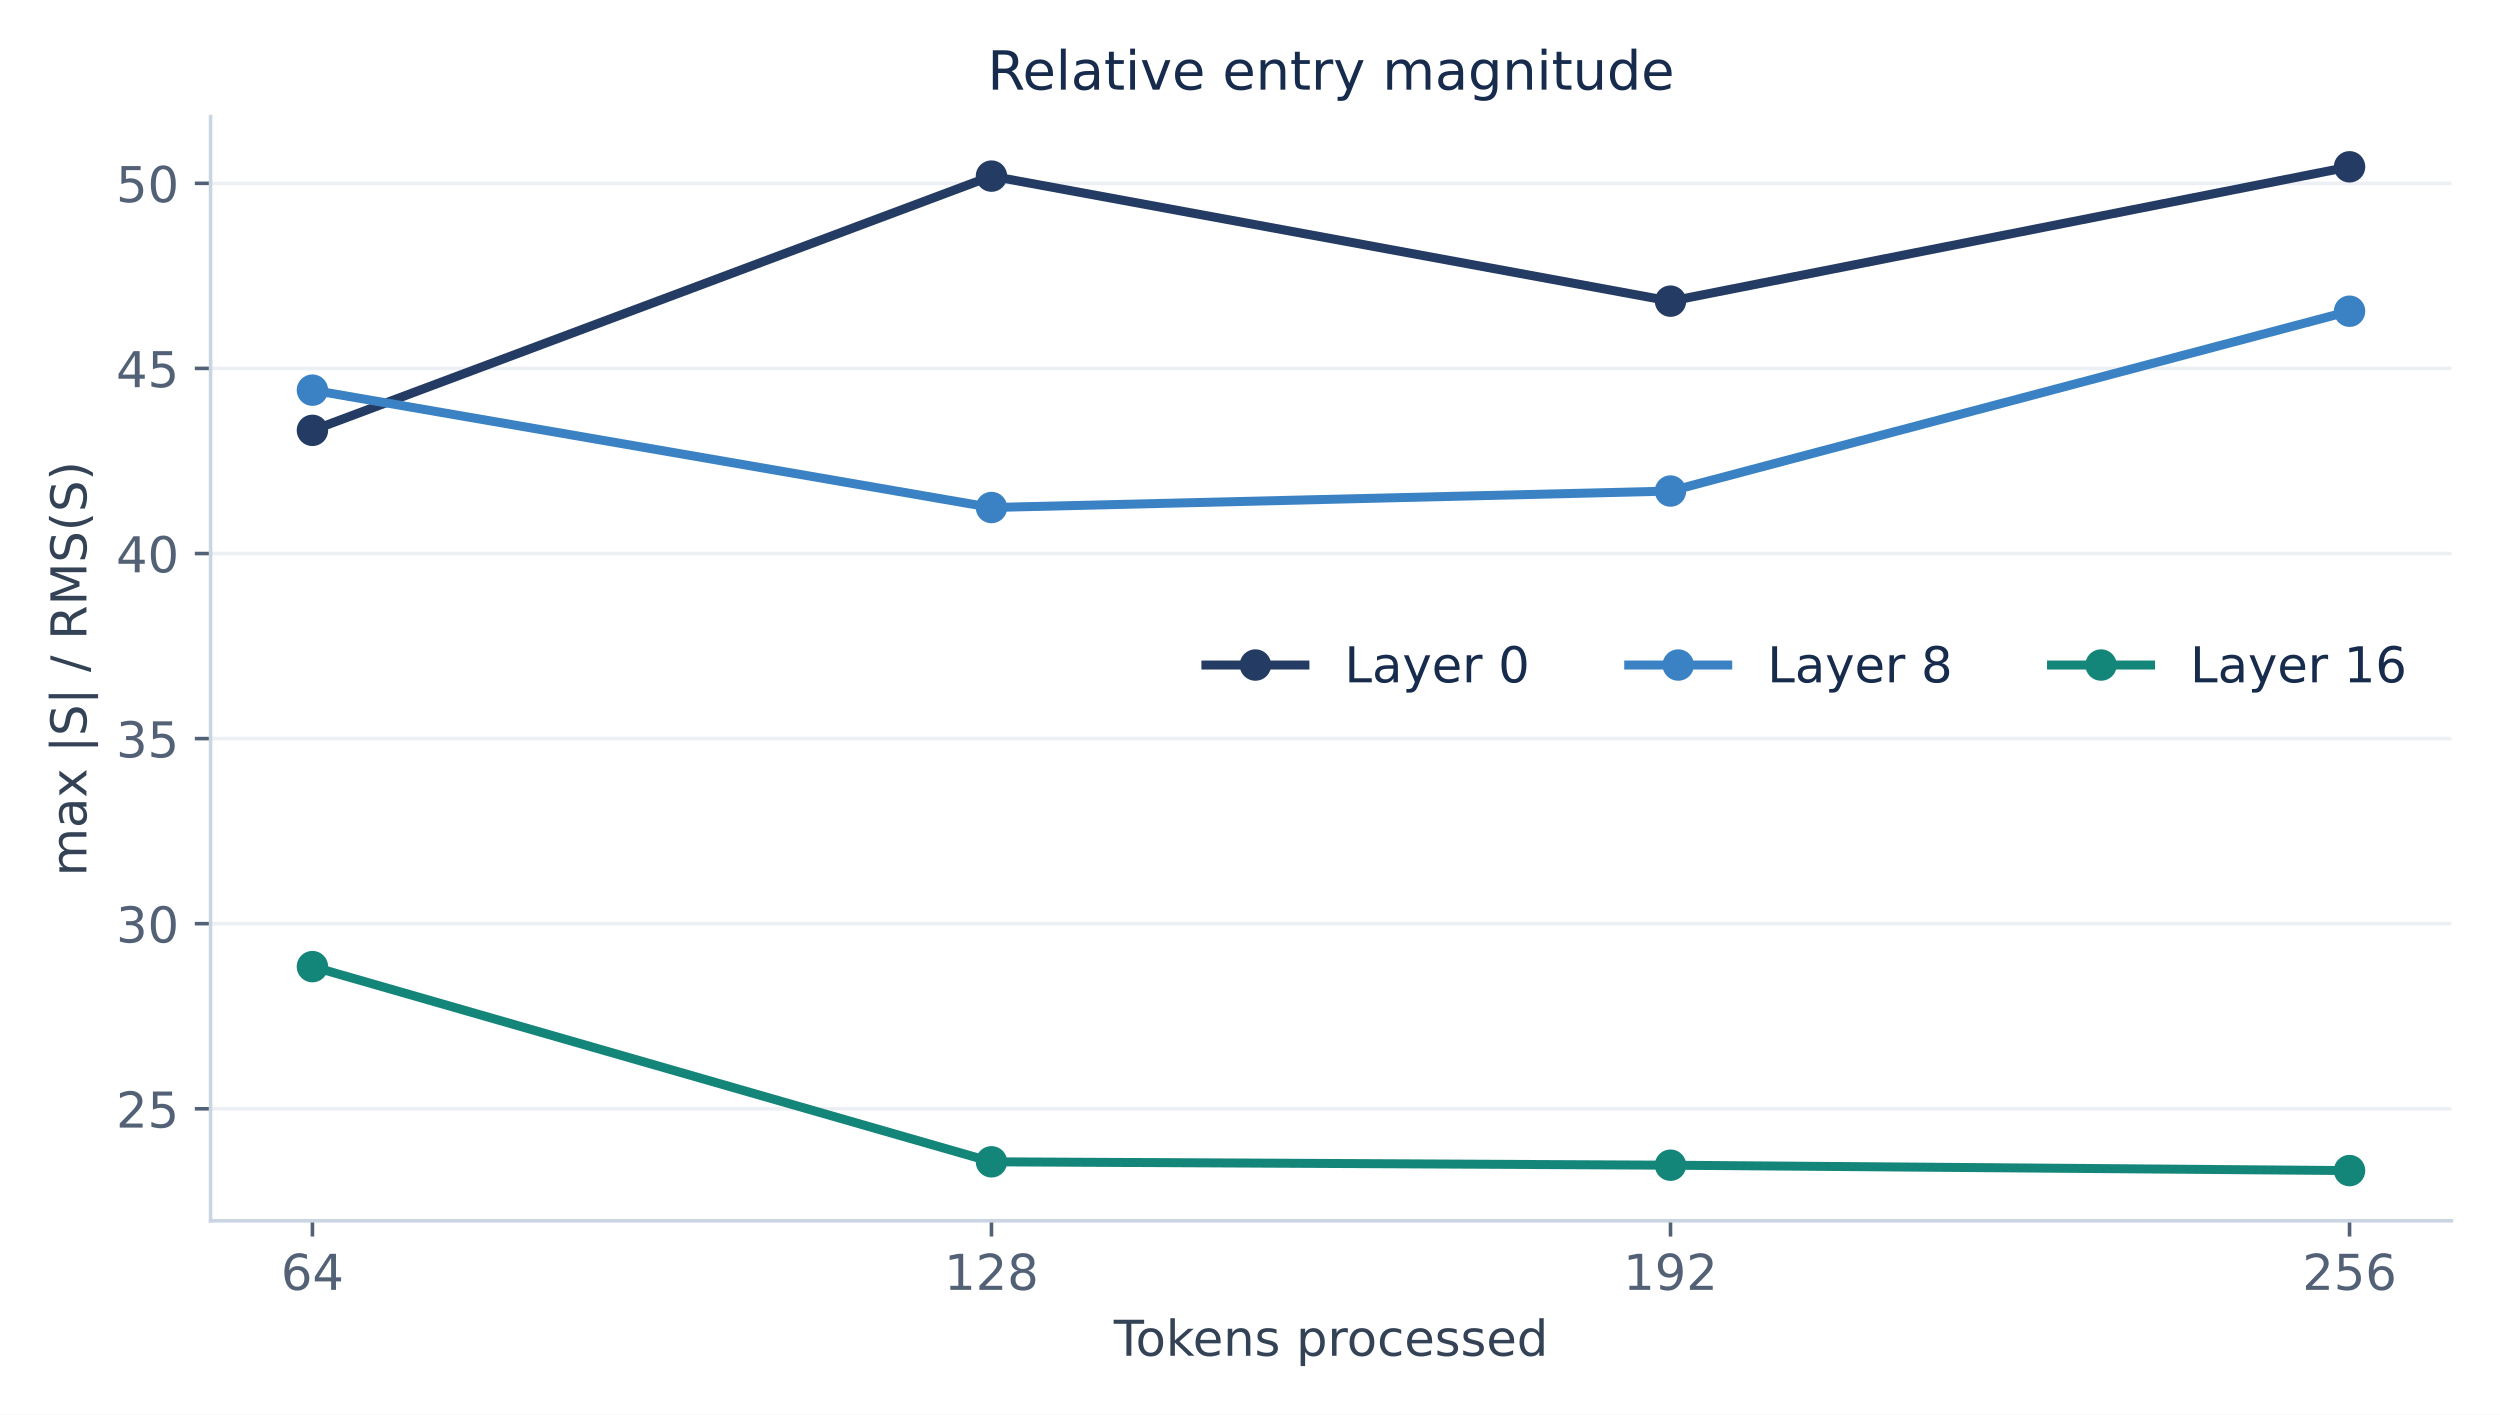
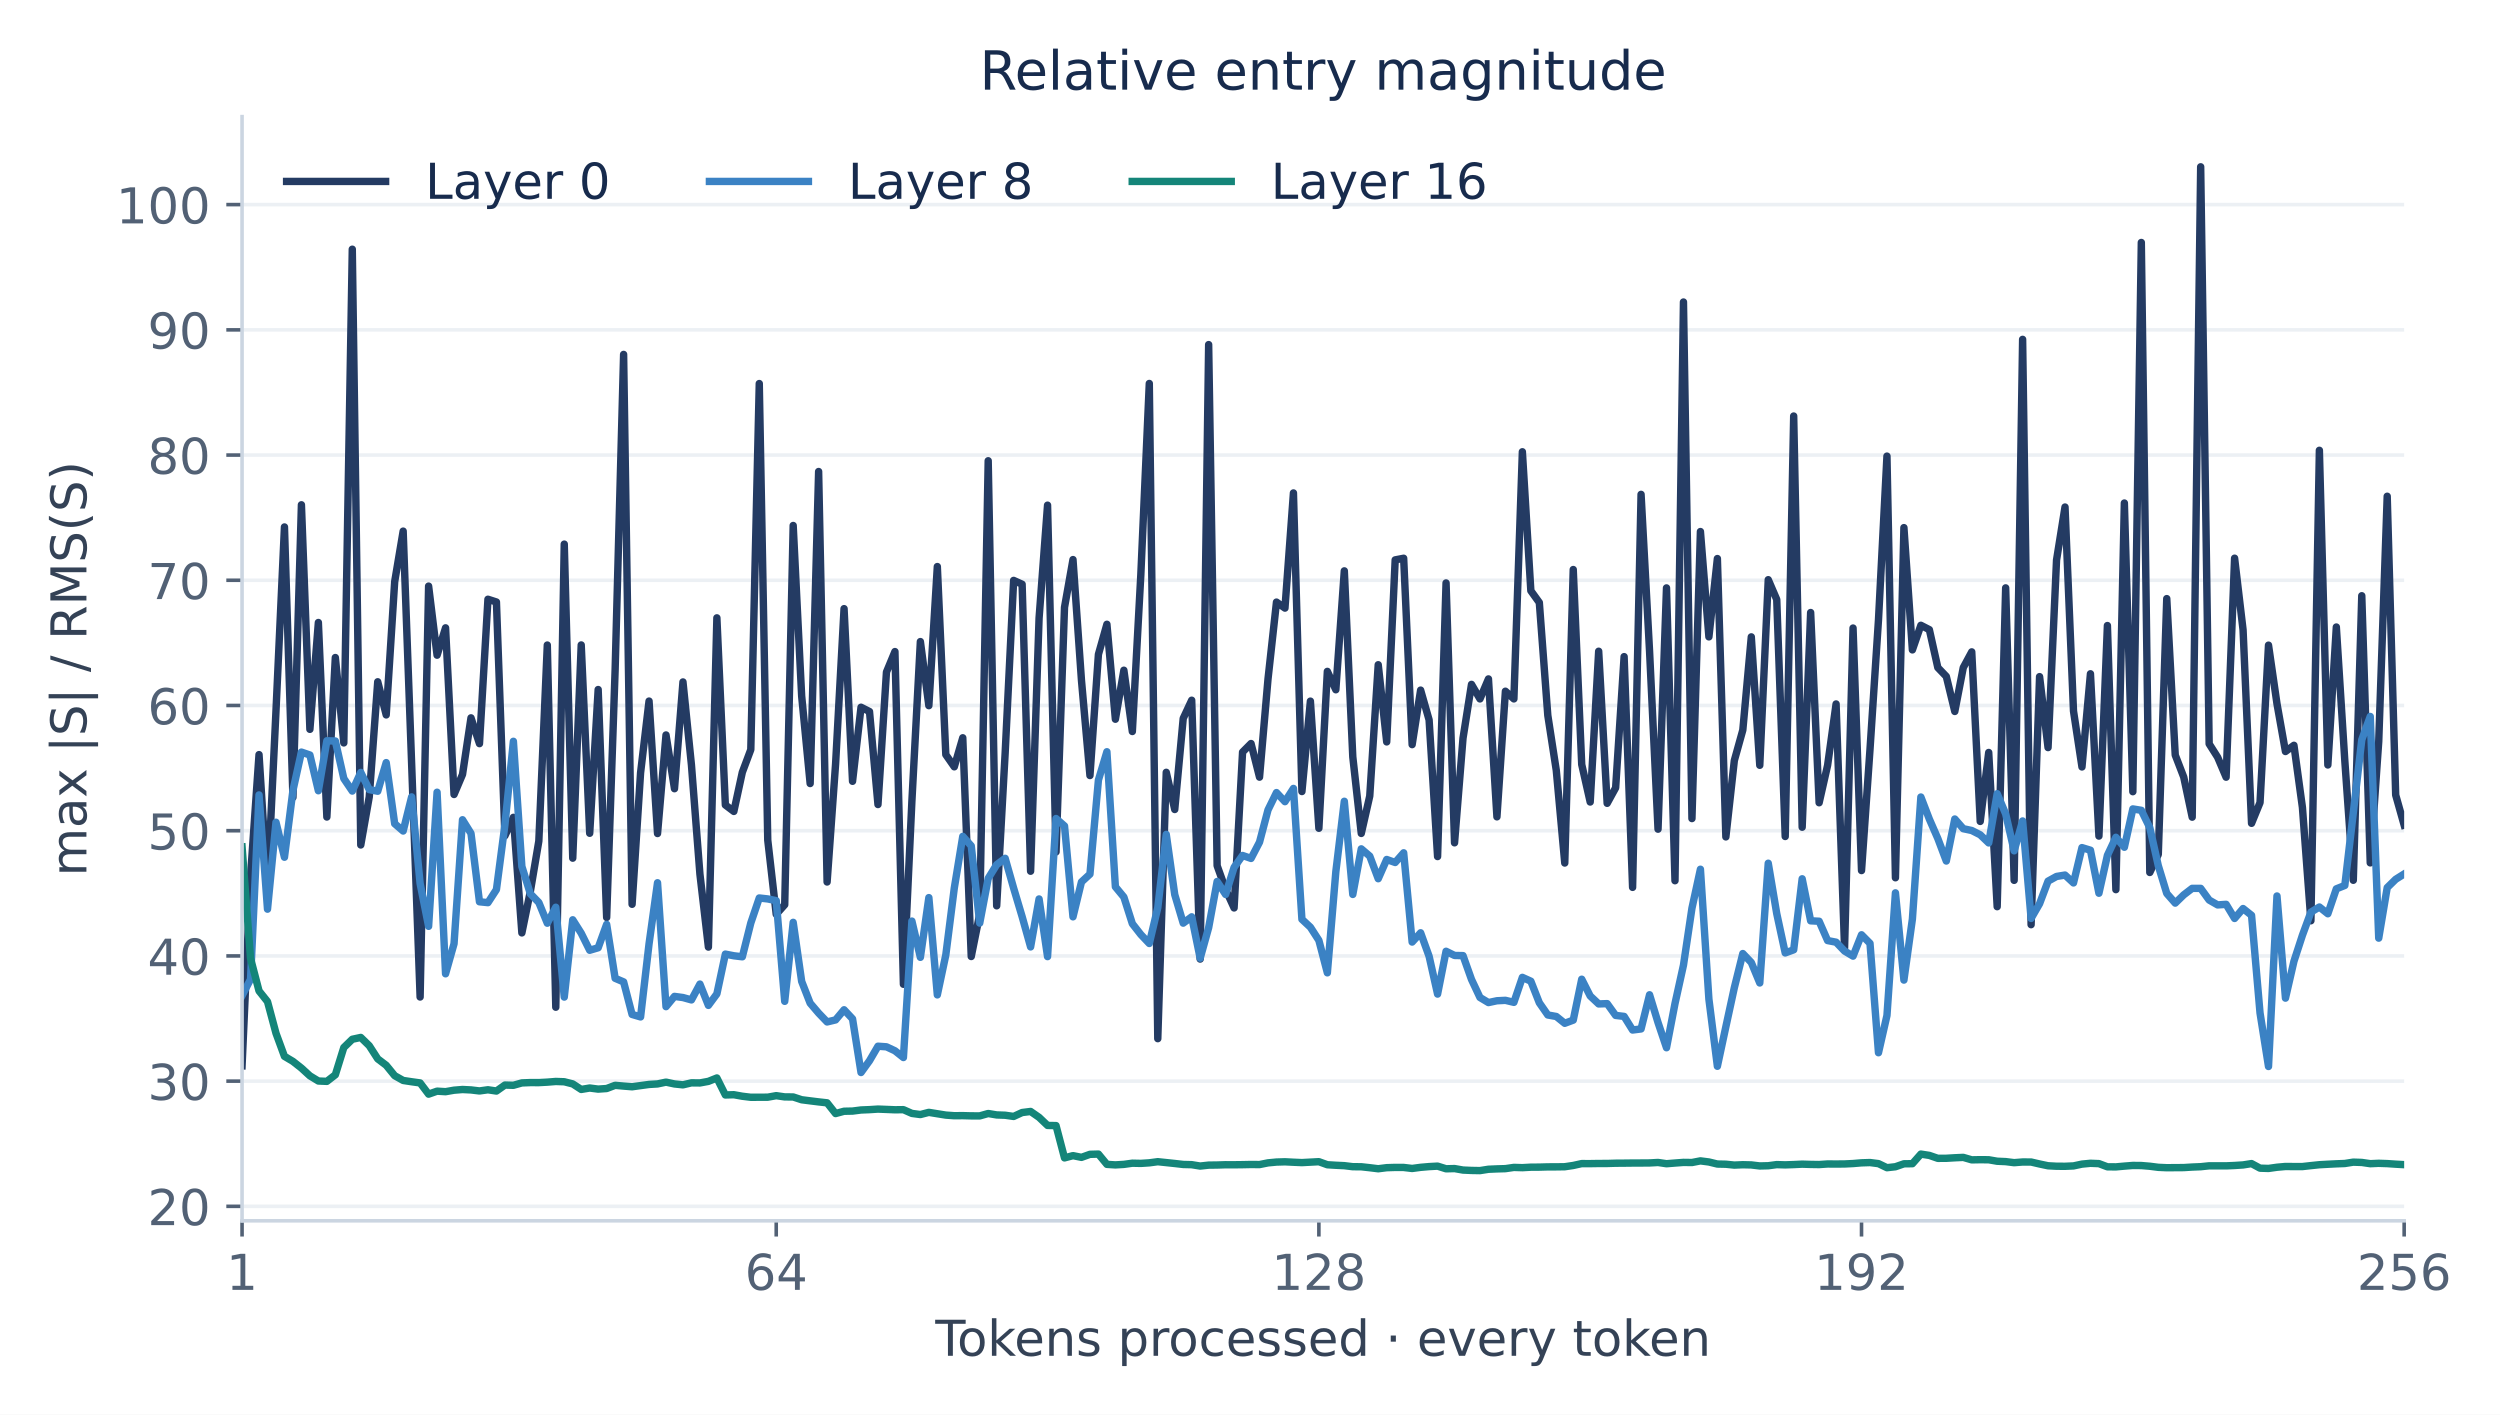
<svg xmlns="http://www.w3.org/2000/svg" xmlns:xlink="http://www.w3.org/1999/xlink" width="555.6pt" height="314.4pt" viewBox="0 0 555.6 314.4" version="1.1">
  <defs>
    <style type="text/css">*{stroke-linejoin: round; stroke-linecap: butt}</style>
  </defs>
  <g id="figure_1">
    <g id="patch_1">
-       <path d="M 0 314.4  L 555.6 314.4  L 555.6 0  L 0 0  z " style="fill: #ffffff" />
+       <path d="M 0 314.4 L 555.6 314.4 L 555.6 0 L 0 0 z " style="fill: #ffffff" />
    </g>
    <g id="axes_1">
      <g id="patch_2">
-         <path d="M 46.797 271.308  L 544.8 271.308  L 544.8 25.918  L 46.797 25.918  z " style="fill: #ffffff" />
+         <path d="M 53.796 271.308 L 534.301 271.308 L 534.301 25.918 L 53.796 25.918 z " style="fill: #ffffff" />
      </g>
      <g id="matplotlib.axis_1">
        <g id="xtick_1">
          <g id="line2d_1">
            <defs>
-               <path id="m629e8d8088" d="M 0 0  L 0 3.5  " style="stroke: #526175; stroke-width: 0.8" />
+               <path id="m5d1e69a154" d="M 0 0 L 0 3.5 " style="stroke: #526175; stroke-width: 0.8" />
            </defs>
            <g>
-               <use xlink:href="#m629e8d8088" x="69.434" y="271.308" style="fill: #526175; stroke: #526175; stroke-width: 0.8" />
+               <use xlink:href="#m5d1e69a154" x="53.796" y="271.308" style="fill: #526175; stroke: #526175; stroke-width: 0.8" />
            </g>
          </g>
          <g id="text_1">
-             <text style="font-size: 11px; font-family: 'DejaVu Sans'; text-anchor: middle; fill: #526175" x="69.434" y="286.666" transform="rotate(-0 69.43395 286.6659)">64</text>
+             <text style="font-size: 11px; font-family: 'DejaVu Sans'; text-anchor: middle; fill: #526175" x="53.796" y="286.666" transform="rotate(-0 53.79625 286.6659)">1</text>
          </g>
        </g>
        <g id="xtick_2">
          <g id="line2d_2">
            <g>
-               <use xlink:href="#m629e8d8088" x="220.344" y="271.308" style="fill: #526175; stroke: #526175; stroke-width: 0.8" />
+               <use xlink:href="#m5d1e69a154" x="172.509" y="271.308" style="fill: #526175; stroke: #526175; stroke-width: 0.8" />
            </g>
          </g>
          <g id="text_2">
-             <text style="font-size: 11px; font-family: 'DejaVu Sans'; text-anchor: middle; fill: #526175" x="220.344" y="286.666" transform="rotate(-0 220.3437 286.6659)">128</text>
+             <text style="font-size: 11px; font-family: 'DejaVu Sans'; text-anchor: middle; fill: #526175" x="172.509" y="286.666" transform="rotate(-0 172.5093 286.6659)">64</text>
          </g>
        </g>
        <g id="xtick_3">
          <g id="line2d_3">
            <g>
-               <use xlink:href="#m629e8d8088" x="371.253" y="271.308" style="fill: #526175; stroke: #526175; stroke-width: 0.8" />
+               <use xlink:href="#m5d1e69a154" x="293.107" y="271.308" style="fill: #526175; stroke: #526175; stroke-width: 0.8" />
            </g>
          </g>
          <g id="text_3">
-             <text style="font-size: 11px; font-family: 'DejaVu Sans'; text-anchor: middle; fill: #526175" x="371.253" y="286.666" transform="rotate(-0 371.2534 286.6659)">192</text>
+             <text style="font-size: 11px; font-family: 'DejaVu Sans'; text-anchor: middle; fill: #526175" x="293.107" y="286.666" transform="rotate(-0 293.1067 286.6659)">128</text>
          </g>
        </g>
        <g id="xtick_4">
          <g id="line2d_4">
            <g>
-               <use xlink:href="#m629e8d8088" x="522.163" y="271.308" style="fill: #526175; stroke: #526175; stroke-width: 0.8" />
+               <use xlink:href="#m5d1e69a154" x="413.704" y="271.308" style="fill: #526175; stroke: #526175; stroke-width: 0.8" />
            </g>
          </g>
          <g id="text_4">
-             <text style="font-size: 11px; font-family: 'DejaVu Sans'; text-anchor: middle; fill: #526175" x="522.163" y="286.666" transform="rotate(-0 522.1631 286.6659)">256</text>
-           </g>
-         </g>
-         <g id="text_5">
-           <text style="font-size: 11px; font-family: 'DejaVu Sans'; text-anchor: middle; fill: #344256" x="295.799" y="301.312" transform="rotate(-0 295.7985 301.3119)">Tokens processed</text>
+             <text style="font-size: 11px; font-family: 'DejaVu Sans'; text-anchor: middle; fill: #526175" x="413.704" y="286.666" transform="rotate(-0 413.704 286.6659)">192</text>
+           </g>
+         </g>
+         <g id="xtick_5">
+           <g id="line2d_5">
+             <g>
+               <use xlink:href="#m5d1e69a154" x="534.301" y="271.308" style="fill: #526175; stroke: #526175; stroke-width: 0.8" />
+             </g>
+           </g>
+           <g id="text_5">
+             <text style="font-size: 11px; font-family: 'DejaVu Sans'; text-anchor: middle; fill: #526175" x="534.301" y="286.666" transform="rotate(-0 534.3014 286.6659)">256</text>
+           </g>
+         </g>
+         <g id="text_6">
+           <text style="font-size: 11px; font-family: 'DejaVu Sans'; text-anchor: middle; fill: #344256" x="294.049" y="301.312" transform="rotate(-0 294.0488 301.3119)">Tokens processed · every token</text>
        </g>
      </g>
      <g id="matplotlib.axis_2">
        <g id="ytick_1">
-           <g id="line2d_5">
-             <path d="M 46.797 246.414  L 544.8 246.414  " clip-path="url(#p5fb415be9d)" style="fill: none; stroke: #e5eaf0; stroke-opacity: 0.7; stroke-width: 0.8; stroke-linecap: square" />
-           </g>
          <g id="line2d_6">
+             <path d="M 53.796 268.1 L 534.301 268.1 " clip-path="url(#p7f4513d726)" style="fill: none; stroke: #e5eaf0; stroke-opacity: 0.7; stroke-width: 0.8; stroke-linecap: square" />
+           </g>
+           <g id="line2d_7">
            <defs>
-               <path id="mcc8fc24273" d="M 0 0  L -3.5 0  " style="stroke: #526175; stroke-width: 0.8" />
+               <path id="mea4a623a7c" d="M 0 0 L -3.5 0 " style="stroke: #526175; stroke-width: 0.8" />
            </defs>
            <g>
-               <use xlink:href="#mcc8fc24273" x="46.797" y="246.414" style="fill: #526175; stroke: #526175; stroke-width: 0.8" />
-             </g>
-           </g>
-           <g id="text_6">
-             <text style="font-size: 11px; font-family: 'DejaVu Sans'; text-anchor: end; fill: #526175" x="39.797" y="250.593" transform="rotate(-0 39.7975 250.5932)">25</text>
+               <use xlink:href="#mea4a623a7c" x="53.796" y="268.1" style="fill: #526175; stroke: #526175; stroke-width: 0.8" />
+             </g>
+           </g>
+           <g id="text_7">
+             <text style="font-size: 11px; font-family: 'DejaVu Sans'; text-anchor: end; fill: #526175" x="46.796" y="272.279" transform="rotate(-0 46.79625 272.279)">20</text>
          </g>
        </g>
        <g id="ytick_2">
-           <g id="line2d_7">
-             <path d="M 46.797 205.28  L 544.8 205.28  " clip-path="url(#p5fb415be9d)" style="fill: none; stroke: #e5eaf0; stroke-opacity: 0.7; stroke-width: 0.8; stroke-linecap: square" />
-           </g>
          <g id="line2d_8">
-             <g>
-               <use xlink:href="#mcc8fc24273" x="46.797" y="205.28" style="fill: #526175; stroke: #526175; stroke-width: 0.8" />
-             </g>
-           </g>
-           <g id="text_7">
-             <text style="font-size: 11px; font-family: 'DejaVu Sans'; text-anchor: end; fill: #526175" x="39.797" y="209.459" transform="rotate(-0 39.7975 209.4589)">30</text>
+             <path d="M 53.796 240.272 L 534.301 240.272 " clip-path="url(#p7f4513d726)" style="fill: none; stroke: #e5eaf0; stroke-opacity: 0.7; stroke-width: 0.8; stroke-linecap: square" />
+           </g>
+           <g id="line2d_9">
+             <g>
+               <use xlink:href="#mea4a623a7c" x="53.796" y="240.272" style="fill: #526175; stroke: #526175; stroke-width: 0.8" />
+             </g>
+           </g>
+           <g id="text_8">
+             <text style="font-size: 11px; font-family: 'DejaVu Sans'; text-anchor: end; fill: #526175" x="46.796" y="244.451" transform="rotate(-0 46.79625 244.4509)">30</text>
          </g>
        </g>
        <g id="ytick_3">
-           <g id="line2d_9">
-             <path d="M 46.797 164.145  L 544.8 164.145  " clip-path="url(#p5fb415be9d)" style="fill: none; stroke: #e5eaf0; stroke-opacity: 0.7; stroke-width: 0.8; stroke-linecap: square" />
-           </g>
          <g id="line2d_10">
-             <g>
-               <use xlink:href="#mcc8fc24273" x="46.797" y="164.145" style="fill: #526175; stroke: #526175; stroke-width: 0.8" />
-             </g>
-           </g>
-           <g id="text_8">
-             <text style="font-size: 11px; font-family: 'DejaVu Sans'; text-anchor: end; fill: #526175" x="39.797" y="168.325" transform="rotate(-0 39.7975 168.3246)">35</text>
+             <path d="M 53.796 212.444 L 534.301 212.444 " clip-path="url(#p7f4513d726)" style="fill: none; stroke: #e5eaf0; stroke-opacity: 0.7; stroke-width: 0.8; stroke-linecap: square" />
+           </g>
+           <g id="line2d_11">
+             <g>
+               <use xlink:href="#mea4a623a7c" x="53.796" y="212.444" style="fill: #526175; stroke: #526175; stroke-width: 0.8" />
+             </g>
+           </g>
+           <g id="text_9">
+             <text style="font-size: 11px; font-family: 'DejaVu Sans'; text-anchor: end; fill: #526175" x="46.796" y="216.623" transform="rotate(-0 46.79625 216.6227)">40</text>
          </g>
        </g>
        <g id="ytick_4">
-           <g id="line2d_11">
-             <path d="M 46.797 123.011  L 544.8 123.011  " clip-path="url(#p5fb415be9d)" style="fill: none; stroke: #e5eaf0; stroke-opacity: 0.7; stroke-width: 0.8; stroke-linecap: square" />
-           </g>
          <g id="line2d_12">
-             <g>
-               <use xlink:href="#mcc8fc24273" x="46.797" y="123.011" style="fill: #526175; stroke: #526175; stroke-width: 0.8" />
-             </g>
-           </g>
-           <g id="text_9">
-             <text style="font-size: 11px; font-family: 'DejaVu Sans'; text-anchor: end; fill: #526175" x="39.797" y="127.19" transform="rotate(-0 39.7975 127.1903)">40</text>
+             <path d="M 53.796 184.615 L 534.301 184.615 " clip-path="url(#p7f4513d726)" style="fill: none; stroke: #e5eaf0; stroke-opacity: 0.7; stroke-width: 0.8; stroke-linecap: square" />
+           </g>
+           <g id="line2d_13">
+             <g>
+               <use xlink:href="#mea4a623a7c" x="53.796" y="184.615" style="fill: #526175; stroke: #526175; stroke-width: 0.8" />
+             </g>
+           </g>
+           <g id="text_10">
+             <text style="font-size: 11px; font-family: 'DejaVu Sans'; text-anchor: end; fill: #526175" x="46.796" y="188.795" transform="rotate(-0 46.79625 188.7946)">50</text>
          </g>
        </g>
        <g id="ytick_5">
-           <g id="line2d_13">
-             <path d="M 46.797 81.877  L 544.8 81.877  " clip-path="url(#p5fb415be9d)" style="fill: none; stroke: #e5eaf0; stroke-opacity: 0.7; stroke-width: 0.8; stroke-linecap: square" />
-           </g>
          <g id="line2d_14">
-             <g>
-               <use xlink:href="#mcc8fc24273" x="46.797" y="81.877" style="fill: #526175; stroke: #526175; stroke-width: 0.8" />
-             </g>
-           </g>
-           <g id="text_10">
-             <text style="font-size: 11px; font-family: 'DejaVu Sans'; text-anchor: end; fill: #526175" x="39.797" y="86.056" transform="rotate(-0 39.7975 86.05605)">45</text>
+             <path d="M 53.796 156.787 L 534.301 156.787 " clip-path="url(#p7f4513d726)" style="fill: none; stroke: #e5eaf0; stroke-opacity: 0.7; stroke-width: 0.8; stroke-linecap: square" />
+           </g>
+           <g id="line2d_15">
+             <g>
+               <use xlink:href="#mea4a623a7c" x="53.796" y="156.787" style="fill: #526175; stroke: #526175; stroke-width: 0.8" />
+             </g>
+           </g>
+           <g id="text_11">
+             <text style="font-size: 11px; font-family: 'DejaVu Sans'; text-anchor: end; fill: #526175" x="46.796" y="160.966" transform="rotate(-0 46.79625 160.9665)">60</text>
          </g>
        </g>
        <g id="ytick_6">
-           <g id="line2d_15">
-             <path d="M 46.797 40.743  L 544.8 40.743  " clip-path="url(#p5fb415be9d)" style="fill: none; stroke: #e5eaf0; stroke-opacity: 0.7; stroke-width: 0.8; stroke-linecap: square" />
-           </g>
          <g id="line2d_16">
-             <g>
-               <use xlink:href="#mcc8fc24273" x="46.797" y="40.743" style="fill: #526175; stroke: #526175; stroke-width: 0.8" />
-             </g>
-           </g>
-           <g id="text_11">
-             <text style="font-size: 11px; font-family: 'DejaVu Sans'; text-anchor: end; fill: #526175" x="39.797" y="44.922" transform="rotate(-0 39.7975 44.92177)">50</text>
-           </g>
-         </g>
-         <g id="text_12">
+             <path d="M 53.796 128.959 L 534.301 128.959 " clip-path="url(#p7f4513d726)" style="fill: none; stroke: #e5eaf0; stroke-opacity: 0.7; stroke-width: 0.8; stroke-linecap: square" />
+           </g>
+           <g id="line2d_17">
+             <g>
+               <use xlink:href="#mea4a623a7c" x="53.796" y="128.959" style="fill: #526175; stroke: #526175; stroke-width: 0.8" />
+             </g>
+           </g>
+           <g id="text_12">
+             <text style="font-size: 11px; font-family: 'DejaVu Sans'; text-anchor: end; fill: #526175" x="46.796" y="133.138" transform="rotate(-0 46.79625 133.1383)">70</text>
+           </g>
+         </g>
+         <g id="ytick_7">
+           <g id="line2d_18">
+             <path d="M 53.796 101.131 L 534.301 101.131 " clip-path="url(#p7f4513d726)" style="fill: none; stroke: #e5eaf0; stroke-opacity: 0.7; stroke-width: 0.8; stroke-linecap: square" />
+           </g>
+           <g id="line2d_19">
+             <g>
+               <use xlink:href="#mea4a623a7c" x="53.796" y="101.131" style="fill: #526175; stroke: #526175; stroke-width: 0.8" />
+             </g>
+           </g>
+           <g id="text_13">
+             <text style="font-size: 11px; font-family: 'DejaVu Sans'; text-anchor: end; fill: #526175" x="46.796" y="105.31" transform="rotate(-0 46.79625 105.3102)">80</text>
+           </g>
+         </g>
+         <g id="ytick_8">
+           <g id="line2d_20">
+             <path d="M 53.796 73.303 L 534.301 73.303 " clip-path="url(#p7f4513d726)" style="fill: none; stroke: #e5eaf0; stroke-opacity: 0.7; stroke-width: 0.8; stroke-linecap: square" />
+           </g>
+           <g id="line2d_21">
+             <g>
+               <use xlink:href="#mea4a623a7c" x="53.796" y="73.303" style="fill: #526175; stroke: #526175; stroke-width: 0.8" />
+             </g>
+           </g>
+           <g id="text_14">
+             <text style="font-size: 11px; font-family: 'DejaVu Sans'; text-anchor: end; fill: #526175" x="46.796" y="77.482" transform="rotate(-0 46.79625 77.48208)">90</text>
+           </g>
+         </g>
+         <g id="ytick_9">
+           <g id="line2d_22">
+             <path d="M 53.796 45.475 L 534.301 45.475 " clip-path="url(#p7f4513d726)" style="fill: none; stroke: #e5eaf0; stroke-opacity: 0.7; stroke-width: 0.8; stroke-linecap: square" />
+           </g>
+           <g id="line2d_23">
+             <g>
+               <use xlink:href="#mea4a623a7c" x="53.796" y="45.475" style="fill: #526175; stroke: #526175; stroke-width: 0.8" />
+             </g>
+           </g>
+           <g id="text_15">
+             <text style="font-size: 11px; font-family: 'DejaVu Sans'; text-anchor: end; fill: #526175" x="46.796" y="49.654" transform="rotate(-0 46.79625 49.65395)">100</text>
+           </g>
+         </g>
+         <g id="text_16">
          <text style="font-size: 11px; font-family: 'DejaVu Sans'; text-anchor: middle; fill: #344256" x="19.206" y="148.613" transform="rotate(-90 19.20641 148.6129)">max |S| / RMS(S)</text>
        </g>
      </g>
-       <g id="line2d_17">
-         <path d="M 69.434 95.641  L 220.344 39.138  L 371.253 66.928  L 522.163 37.072  " clip-path="url(#p5fb415be9d)" style="fill: none; stroke: #243b63; stroke-width: 2; stroke-linecap: square" />
-         <defs>
-           <path id="m55766a3e2b" d="M 0 3  C 0.796 3 1.559 2.684 2.121 2.121  C 2.684 1.559 3 0.796 3 0  C 3 -0.796 2.684 -1.559 2.121 -2.121  C 1.559 -2.684 0.796 -3 0 -3  C -0.796 -3 -1.559 -2.684 -2.121 -2.121  C -2.684 -1.559 -3 -0.796 -3 0  C -3 0.796 -2.684 1.559 -2.121 2.121  C -1.559 2.684 -0.796 3 0 3  z " style="stroke: #243b63" />
-         </defs>
-         <g clip-path="url(#p5fb415be9d)">
-           <use xlink:href="#m55766a3e2b" x="69.434" y="95.641" style="fill: #243b63; stroke: #243b63" />
-           <use xlink:href="#m55766a3e2b" x="220.344" y="39.138" style="fill: #243b63; stroke: #243b63" />
-           <use xlink:href="#m55766a3e2b" x="371.253" y="66.928" style="fill: #243b63; stroke: #243b63" />
-           <use xlink:href="#m55766a3e2b" x="522.163" y="37.072" style="fill: #243b63; stroke: #243b63" />
-         </g>
-       </g>
-       <g id="line2d_18">
-         <path d="M 69.434 86.709  L 220.344 112.791  L 371.253 109.129  L 522.163 69.163  " clip-path="url(#p5fb415be9d)" style="fill: none; stroke: #3b82c4; stroke-width: 2; stroke-linecap: square" />
-         <defs>
-           <path id="m0257b91ca7" d="M 0 3  C 0.796 3 1.559 2.684 2.121 2.121  C 2.684 1.559 3 0.796 3 0  C 3 -0.796 2.684 -1.559 2.121 -2.121  C 1.559 -2.684 0.796 -3 0 -3  C -0.796 -3 -1.559 -2.684 -2.121 -2.121  C -2.684 -1.559 -3 -0.796 -3 0  C -3 0.796 -2.684 1.559 -2.121 2.121  C -1.559 2.684 -0.796 3 0 3  z " style="stroke: #3b82c4" />
-         </defs>
-         <g clip-path="url(#p5fb415be9d)">
-           <use xlink:href="#m0257b91ca7" x="69.434" y="86.709" style="fill: #3b82c4; stroke: #3b82c4" />
-           <use xlink:href="#m0257b91ca7" x="220.344" y="112.791" style="fill: #3b82c4; stroke: #3b82c4" />
-           <use xlink:href="#m0257b91ca7" x="371.253" y="109.129" style="fill: #3b82c4; stroke: #3b82c4" />
-           <use xlink:href="#m0257b91ca7" x="522.163" y="69.163" style="fill: #3b82c4; stroke: #3b82c4" />
-         </g>
-       </g>
-       <g id="line2d_19">
-         <path d="M 69.434 214.824  L 220.344 258.201  L 371.253 258.955  L 522.163 260.154  " clip-path="url(#p5fb415be9d)" style="fill: none; stroke: #148579; stroke-width: 2; stroke-linecap: square" />
-         <defs>
-           <path id="m633c6c4826" d="M 0 3  C 0.796 3 1.559 2.684 2.121 2.121  C 2.684 1.559 3 0.796 3 0  C 3 -0.796 2.684 -1.559 2.121 -2.121  C 1.559 -2.684 0.796 -3 0 -3  C -0.796 -3 -1.559 -2.684 -2.121 -2.121  C -2.684 -1.559 -3 -0.796 -3 0  C -3 0.796 -2.684 1.559 -2.121 2.121  C -1.559 2.684 -0.796 3 0 3  z " style="stroke: #148579" />
-         </defs>
-         <g clip-path="url(#p5fb415be9d)">
-           <use xlink:href="#m633c6c4826" x="69.434" y="214.824" style="fill: #148579; stroke: #148579" />
-           <use xlink:href="#m633c6c4826" x="220.344" y="258.201" style="fill: #148579; stroke: #148579" />
-           <use xlink:href="#m633c6c4826" x="371.253" y="258.955" style="fill: #148579; stroke: #148579" />
-           <use xlink:href="#m633c6c4826" x="522.163" y="260.154" style="fill: #148579; stroke: #148579" />
-         </g>
+       <g id="layer-0-all-256-tokens">
+         <path d="M 53.796 236.869 L 55.681 194.708 L 57.565 167.708 L 59.449 197.479 L 61.334 157.975 L 63.218 117.115 L 65.102 177.212 L 66.987 112.186 L 68.871 162.084 L 70.755 138.348 L 72.64 181.572 L 74.524 146.133 L 76.408 165.101 L 78.293 55.388 L 80.177 187.784 L 82.061 177.104 L 83.946 151.522 L 85.83 158.879 L 87.714 129.272 L 89.599 118.04 L 91.483 169.822 L 93.367 221.572 L 95.252 130.258 L 97.136 145.607 L 99.02 139.535 L 100.905 176.564 L 102.789 172.113 L 104.673 159.539 L 106.558 165.265 L 108.442 133.178 L 110.326 133.791 L 112.211 185.745 L 114.095 181.649 L 115.979 207.326 L 117.864 198.114 L 119.748 186.926 L 121.632 143.358 L 123.517 223.841 L 125.401 120.928 L 127.285 190.717 L 129.17 143.336 L 131.054 185.187 L 132.938 153.244 L 134.823 203.901 L 136.707 148.819 L 138.591 78.768 L 140.476 200.967 L 142.36 171.75 L 144.244 155.81 L 146.129 185.242 L 148.013 163.342 L 149.897 175.28 L 151.782 151.559 L 153.666 170.016 L 155.55 194.264 L 157.435 210.479 L 159.319 137.315 L 161.203 178.901 L 163.088 180.329 L 164.972 171.633 L 166.856 166.596 L 168.741 85.242 L 170.625 186.708 L 172.509 203.185 L 174.394 201.067 L 176.278 116.788 L 178.162 154.706 L 180.047 174.132 L 181.931 104.792 L 183.815 196.011 L 185.7 169.781 L 187.584 135.269 L 189.468 173.634 L 191.353 157.178 L 193.237 158.132 L 195.121 178.796 L 197.006 149.363 L 198.89 144.809 L 200.774 218.744 L 202.659 178.042 L 204.543 142.588 L 206.427 156.826 L 208.312 125.914 L 210.196 167.709 L 212.08 170.415 L 213.965 163.967 L 215.849 212.573 L 217.733 203.175 L 219.618 102.401 L 221.502 201.308 L 223.386 167.35 L 225.271 128.99 L 227.155 129.839 L 229.039 193.619 L 230.924 137.365 L 232.808 112.272 L 234.692 189.327 L 236.577 134.969 L 238.461 124.364 L 240.345 151.202 L 242.23 172.352 L 244.114 145.423 L 245.998 138.741 L 247.883 159.839 L 249.767 148.954 L 251.651 162.568 L 253.536 127.745 L 255.42 85.225 L 257.304 230.83 L 259.189 171.642 L 261.073 179.901 L 262.957 159.66 L 264.842 155.621 L 266.726 213.14 L 268.61 76.586 L 270.495 192.389 L 272.379 197.66 L 274.263 201.777 L 276.148 167.141 L 278.032 165.246 L 279.916 172.713 L 281.801 150.902 L 283.685 133.814 L 285.569 135.143 L 287.454 109.556 L 289.338 175.908 L 291.222 155.822 L 293.107 184.073 L 294.991 149.211 L 296.875 153.291 L 298.76 126.872 L 300.644 168.207 L 302.528 185.219 L 304.413 176.914 L 306.297 147.733 L 308.181 164.878 L 310.066 124.429 L 311.95 124.067 L 313.834 165.484 L 315.719 153.374 L 317.603 159.987 L 319.487 190.358 L 321.372 129.561 L 323.256 187.305 L 325.14 164.053 L 327.025 152.1 L 328.909 155.328 L 330.793 150.885 L 332.678 181.533 L 334.562 153.617 L 336.446 155.323 L 338.331 100.404 L 340.215 131.292 L 342.099 133.912 L 343.984 158.988 L 345.868 171.209 L 347.752 191.797 L 349.637 126.575 L 351.521 169.904 L 353.405 178.237 L 355.29 144.734 L 357.174 178.527 L 359.058 175.085 L 360.943 145.934 L 362.827 197.207 L 364.711 109.871 L 366.596 144.704 L 368.48 184.272 L 370.364 130.661 L 372.249 195.73 L 374.133 67.122 L 376.017 181.916 L 377.902 118.134 L 379.786 141.536 L 381.67 124.136 L 383.555 185.99 L 385.439 169.008 L 387.323 162.239 L 389.208 141.543 L 391.092 170.078 L 392.976 128.833 L 394.861 133.235 L 396.745 185.899 L 398.629 92.462 L 400.514 183.838 L 402.398 136.128 L 404.282 178.401 L 406.167 170.074 L 408.051 156.452 L 409.935 210.713 L 411.82 139.58 L 413.704 193.473 L 415.588 166.55 L 417.473 137.778 L 419.357 101.37 L 421.241 195.072 L 423.126 117.262 L 425.01 144.428 L 426.894 138.966 L 428.779 139.934 L 430.663 148.37 L 432.547 150.332 L 434.432 158.111 L 436.316 148.367 L 438.2 144.874 L 440.085 182.55 L 441.969 167.23 L 443.853 201.498 L 445.738 130.653 L 447.622 195.644 L 449.506 75.423 L 451.391 205.499 L 453.275 150.378 L 455.159 166.142 L 457.044 124.467 L 458.928 112.686 L 460.812 158.013 L 462.697 170.444 L 464.581 149.742 L 466.465 185.808 L 468.35 139.022 L 470.234 197.711 L 472.118 111.797 L 474.003 175.942 L 475.887 53.89 L 477.771 193.896 L 479.656 189.895 L 481.54 133.04 L 483.424 167.798 L 485.309 172.695 L 487.193 181.605 L 489.077 37.072 L 490.962 165.314 L 492.846 168.286 L 494.73 172.72 L 496.615 124.056 L 498.499 139.988 L 500.383 182.973 L 502.268 178.37 L 504.152 143.382 L 506.036 156.402 L 507.921 167.014 L 509.805 165.638 L 511.689 179.443 L 513.574 204.63 L 515.458 100.078 L 517.342 170.004 L 519.227 139.352 L 521.111 169.089 L 522.995 195.631 L 524.88 132.399 L 526.764 191.764 L 528.648 164.785 L 530.533 110.289 L 532.417 176.683 L 534.301 183.374 " clip-path="url(#p7f4513d726)" style="fill: none; stroke: #243b63; stroke-width: 1.65; stroke-linecap: square" />
+       </g>
+       <g id="layer-8-all-256-tokens">
+         <path d="M 53.796 221.26 L 55.681 217.642 L 57.565 176.667 L 59.449 202.05 L 61.334 182.74 L 63.218 190.508 L 65.102 175.673 L 66.987 167.147 L 68.871 167.793 L 70.755 175.734 L 72.64 164.633 L 74.524 164.682 L 76.408 173.021 L 78.293 175.806 L 80.177 171.666 L 82.061 175.481 L 83.946 175.844 L 85.83 169.485 L 87.714 183.06 L 89.599 184.683 L 91.483 177.104 L 93.367 196.352 L 95.252 205.865 L 97.136 176.067 L 99.02 216.415 L 100.905 209.735 L 102.789 182.185 L 104.673 185.213 L 106.558 200.412 L 108.442 200.603 L 110.326 197.7 L 112.211 183.313 L 114.095 164.75 L 115.979 192.554 L 117.864 198.634 L 119.748 200.572 L 121.632 205.171 L 123.517 201.631 L 125.401 221.589 L 127.285 204.417 L 129.17 207.399 L 131.054 211.19 L 132.938 210.63 L 134.823 205.425 L 136.707 217.415 L 138.591 218.22 L 140.476 225.45 L 142.36 226.002 L 144.244 209.751 L 146.129 196.184 L 148.013 223.717 L 149.897 221.44 L 151.782 221.695 L 153.666 222.219 L 155.55 218.702 L 157.435 223.434 L 159.319 220.883 L 161.203 212.044 L 163.088 212.41 L 164.972 212.637 L 166.856 205.129 L 168.741 199.567 L 170.625 199.778 L 172.509 200.164 L 174.394 222.534 L 176.278 204.985 L 178.162 218.111 L 180.047 222.944 L 181.931 225.152 L 183.815 227.115 L 185.7 226.664 L 187.584 224.415 L 189.468 226.43 L 191.353 238.351 L 193.237 235.74 L 195.121 232.512 L 197.006 232.643 L 198.89 233.524 L 200.774 235.023 L 202.659 204.706 L 204.543 212.755 L 206.427 199.488 L 208.312 221.102 L 210.196 212.228 L 212.08 197.368 L 213.965 185.873 L 215.849 187.987 L 217.733 205.145 L 219.618 195.214 L 221.502 192.162 L 223.386 190.754 L 225.271 197.384 L 227.155 203.708 L 229.039 210.441 L 230.924 199.788 L 232.808 212.596 L 234.692 181.911 L 236.577 183.566 L 238.461 203.753 L 240.345 196.004 L 242.23 194.264 L 244.114 173.356 L 245.998 167.07 L 247.883 197.081 L 249.767 199.365 L 251.651 205.282 L 253.536 207.691 L 255.42 209.678 L 257.304 201.732 L 259.189 185.438 L 261.073 198.815 L 262.957 205.156 L 264.842 203.757 L 266.726 212.947 L 268.61 206.165 L 270.495 195.906 L 272.379 198.783 L 274.263 192.763 L 276.148 190.122 L 278.032 190.774 L 279.916 187.16 L 281.801 179.997 L 283.685 176.145 L 285.569 178.16 L 287.454 175.222 L 289.338 204.301 L 291.222 206.065 L 293.107 208.986 L 294.991 216.199 L 296.875 193.72 L 298.76 178.077 L 300.644 198.777 L 302.528 188.652 L 304.413 190.267 L 306.297 195.285 L 308.181 191.013 L 310.066 191.678 L 311.95 189.529 L 313.834 209.359 L 315.719 207.305 L 317.603 212.524 L 319.487 220.922 L 321.372 211.411 L 323.256 212.339 L 325.14 212.377 L 327.025 217.674 L 328.909 221.683 L 330.793 222.811 L 332.678 222.409 L 334.562 222.314 L 336.446 222.76 L 338.331 217.212 L 340.215 218.063 L 342.099 222.861 L 343.984 225.568 L 345.868 225.903 L 347.752 227.417 L 349.637 226.712 L 351.521 217.624 L 353.405 221.348 L 355.29 223.113 L 357.174 223.046 L 359.058 225.664 L 360.943 225.888 L 362.827 228.911 L 364.711 228.67 L 366.596 221.079 L 368.48 227.251 L 370.364 232.848 L 372.249 223.036 L 374.133 214.496 L 376.017 201.839 L 377.902 193.182 L 379.786 222.056 L 381.67 236.968 L 383.555 228.181 L 385.439 219.495 L 387.323 211.921 L 389.208 213.904 L 391.092 218.452 L 392.976 191.844 L 394.861 203.034 L 396.745 211.779 L 398.629 211.086 L 400.514 195.305 L 402.398 204.642 L 404.282 204.737 L 406.167 209.031 L 408.051 209.392 L 409.935 211.364 L 411.82 212.489 L 413.704 207.748 L 415.588 209.651 L 417.473 233.959 L 419.357 225.679 L 421.241 198.428 L 423.126 217.811 L 425.01 204.26 L 426.894 177.132 L 428.779 182.041 L 430.663 186.356 L 432.547 191.351 L 434.432 182.019 L 436.316 184.168 L 438.2 184.571 L 440.085 185.524 L 441.969 187.327 L 443.853 176.396 L 445.738 180.878 L 447.622 189.083 L 449.506 182.454 L 451.391 204.11 L 453.275 200.838 L 455.159 195.826 L 457.044 194.784 L 458.928 194.473 L 460.812 196.221 L 462.697 188.374 L 464.581 188.953 L 466.465 198.51 L 468.35 190.088 L 470.234 186.083 L 472.118 188.294 L 474.003 179.777 L 475.887 180.084 L 477.771 183.952 L 479.656 192.376 L 481.54 198.562 L 483.424 200.705 L 485.309 198.875 L 487.193 197.428 L 489.077 197.43 L 490.962 200.028 L 492.846 201.108 L 494.73 200.98 L 496.615 204.115 L 498.499 201.916 L 500.383 203.421 L 502.268 225.118 L 504.152 237.015 L 506.036 199.126 L 507.921 221.824 L 509.805 213.639 L 511.689 207.848 L 513.574 202.721 L 515.458 201.572 L 517.342 203.073 L 519.227 197.536 L 521.111 196.784 L 522.995 180.636 L 524.88 164.415 L 526.764 159.228 L 528.648 208.49 L 530.533 197.262 L 532.417 195.417 L 534.301 194.229 " clip-path="url(#p7f4513d726)" style="fill: none; stroke: #3b82c4; stroke-width: 1.65; stroke-linecap: square" />
+       </g>
+       <g id="layer-16-all-256-tokens">
+         <path d="M 53.796 188.213 L 55.681 213.004 L 57.565 220.225 L 59.449 222.594 L 61.334 229.626 L 63.218 234.762 L 65.102 235.883 L 66.987 237.371 L 68.871 239.096 L 70.755 240.243 L 72.64 240.323 L 74.524 238.863 L 76.408 232.802 L 78.293 230.967 L 80.177 230.562 L 82.061 232.398 L 83.946 235.321 L 85.83 236.752 L 87.714 239.062 L 89.599 240.121 L 91.483 240.408 L 93.367 240.669 L 95.252 243.163 L 97.136 242.501 L 99.02 242.615 L 100.905 242.286 L 102.789 242.131 L 104.673 242.224 L 106.558 242.451 L 108.442 242.19 L 110.326 242.474 L 112.211 241.143 L 114.095 241.197 L 115.979 240.666 L 117.864 240.591 L 119.748 240.597 L 121.632 240.497 L 123.517 240.345 L 125.401 240.41 L 127.285 240.89 L 129.17 242.117 L 131.054 241.801 L 132.938 242.044 L 134.823 241.913 L 136.707 241.2 L 138.591 241.371 L 140.476 241.522 L 142.36 241.262 L 144.244 241.005 L 146.129 240.892 L 148.013 240.494 L 149.897 240.897 L 151.782 241.093 L 153.666 240.651 L 155.55 240.671 L 157.435 240.323 L 159.319 239.569 L 161.203 243.344 L 163.088 243.289 L 164.972 243.63 L 166.856 243.858 L 168.741 243.852 L 170.625 243.84 L 172.509 243.5 L 174.394 243.775 L 176.278 243.79 L 178.162 244.409 L 180.047 244.65 L 181.931 244.884 L 183.815 245.093 L 185.7 247.475 L 187.584 246.964 L 189.468 246.926 L 191.353 246.683 L 193.237 246.606 L 195.121 246.484 L 197.006 246.558 L 198.89 246.635 L 200.774 246.612 L 202.659 247.445 L 204.543 247.696 L 206.427 247.212 L 208.312 247.517 L 210.196 247.819 L 212.08 247.957 L 213.965 247.939 L 215.849 247.99 L 217.733 247.997 L 219.618 247.467 L 221.502 247.782 L 223.386 247.85 L 225.271 248.119 L 227.155 247.249 L 229.039 247.011 L 230.924 248.32 L 232.808 250.116 L 234.692 250.152 L 236.577 257.329 L 238.461 256.83 L 240.345 257.211 L 242.23 256.537 L 244.114 256.485 L 245.998 258.767 L 247.883 258.886 L 249.767 258.772 L 251.651 258.509 L 253.536 258.55 L 255.42 258.428 L 257.304 258.176 L 259.189 258.374 L 261.073 258.573 L 262.957 258.79 L 264.842 258.838 L 266.726 259.145 L 268.61 258.938 L 270.495 258.914 L 272.379 258.852 L 274.263 258.858 L 276.148 258.835 L 278.032 258.794 L 279.916 258.813 L 281.801 258.436 L 283.685 258.257 L 285.569 258.199 L 287.454 258.294 L 289.338 258.376 L 291.222 258.275 L 293.107 258.173 L 294.991 258.853 L 296.875 258.968 L 298.76 259.058 L 300.644 259.288 L 302.528 259.303 L 304.413 259.512 L 306.297 259.744 L 308.181 259.505 L 310.066 259.446 L 311.95 259.455 L 313.834 259.68 L 315.719 259.427 L 317.603 259.265 L 319.487 259.161 L 321.372 259.752 L 323.256 259.702 L 325.14 260.034 L 327.025 260.119 L 328.909 260.154 L 330.793 259.856 L 332.678 259.774 L 334.562 259.719 L 336.446 259.444 L 338.331 259.502 L 340.215 259.396 L 342.099 259.382 L 343.984 259.328 L 345.868 259.322 L 347.752 259.295 L 349.637 259.014 L 351.521 258.599 L 353.405 258.604 L 355.29 258.573 L 357.174 258.569 L 359.058 258.512 L 360.943 258.497 L 362.827 258.475 L 364.711 258.467 L 366.596 258.451 L 368.48 258.348 L 370.364 258.625 L 372.249 258.473 L 374.133 258.332 L 376.017 258.358 L 377.902 257.994 L 379.786 258.238 L 381.67 258.696 L 383.555 258.738 L 385.439 258.931 L 387.323 258.849 L 389.208 258.893 L 391.092 259.121 L 392.976 259.074 L 394.861 258.822 L 396.745 258.88 L 398.629 258.813 L 400.514 258.722 L 402.398 258.78 L 404.282 258.811 L 406.167 258.682 L 408.051 258.695 L 409.935 258.679 L 411.82 258.586 L 413.704 258.428 L 415.588 258.366 L 417.473 258.606 L 419.357 259.508 L 421.241 259.298 L 423.126 258.644 L 425.01 258.618 L 426.894 256.486 L 428.779 256.777 L 430.663 257.429 L 432.547 257.417 L 434.432 257.304 L 436.316 257.218 L 438.2 257.764 L 440.085 257.729 L 441.969 257.746 L 443.853 258.074 L 445.738 258.156 L 447.622 258.391 L 449.506 258.243 L 451.391 258.248 L 453.275 258.684 L 455.159 259.082 L 457.044 259.184 L 458.928 259.197 L 460.812 259.114 L 462.697 258.712 L 464.581 258.53 L 466.465 258.603 L 468.35 259.313 L 470.234 259.329 L 472.118 259.159 L 474.003 259.01 L 475.887 259.029 L 477.771 259.186 L 479.656 259.427 L 481.54 259.512 L 483.424 259.497 L 485.309 259.483 L 487.193 259.366 L 489.077 259.289 L 490.962 259.092 L 492.846 259.091 L 494.73 259.1 L 496.615 259.017 L 498.499 258.895 L 500.383 258.597 L 502.268 259.615 L 504.152 259.674 L 506.036 259.408 L 507.921 259.239 L 509.805 259.257 L 511.689 259.256 L 513.574 259.046 L 515.458 258.848 L 517.342 258.743 L 519.227 258.647 L 521.111 258.575 L 522.995 258.277 L 524.88 258.34 L 526.764 258.617 L 528.648 258.534 L 530.533 258.598 L 532.417 258.726 L 534.301 258.833 " clip-path="url(#p7f4513d726)" style="fill: none; stroke: #148579; stroke-width: 1.65; stroke-linecap: square" />
      </g>
      <g id="patch_3">
-         <path d="M 46.797 271.308  L 46.797 25.918  " style="fill: none; stroke: #cbd5e1; stroke-width: 0.8; stroke-linejoin: miter; stroke-linecap: square" />
+         <path d="M 53.796 271.308 L 53.796 25.918 " style="fill: none; stroke: #cbd5e1; stroke-width: 0.8; stroke-linejoin: miter; stroke-linecap: square" />
      </g>
      <g id="patch_4">
-         <path d="M 46.797 271.308  L 544.8 271.308  " style="fill: none; stroke: #cbd5e1; stroke-width: 0.8; stroke-linejoin: miter; stroke-linecap: square" />
-       </g>
-       <g id="text_13">
-         <text style="font-weight: 500; font-size: 12px; font-family: 'DejaVu Sans'; text-anchor: middle; fill: #172b4d" x="295.799" y="19.918" transform="rotate(-0 295.7985 19.91812)">Relative entry magnitude</text>
+         <path d="M 53.796 271.308 L 534.301 271.308 " style="fill: none; stroke: #cbd5e1; stroke-width: 0.8; stroke-linejoin: miter; stroke-linecap: square" />
+       </g>
+       <g id="text_17">
+         <text style="font-weight: 500; font-size: 12px; font-family: 'DejaVu Sans'; text-anchor: middle; fill: #172b4d" x="294.049" y="19.918" transform="rotate(-0 294.0488 19.91812)">Relative entry magnitude</text>
      </g>
      <g id="legend_1">
-         <g id="line2d_20">
-           <path d="M 268.003 147.798  L 279.003 147.798  L 290.003 147.798  " style="fill: none; stroke: #243b63; stroke-width: 2; stroke-linecap: square" />
-           <g>
-             <use xlink:href="#m55766a3e2b" x="279.003" y="147.798" style="fill: #243b63; stroke: #243b63" />
-           </g>
-         </g>
-         <g id="text_14">
-           <text style="font-size: 11px; font-family: 'DejaVu Sans'; text-anchor: start; fill: #172b4d" x="298.803" y="151.648" transform="rotate(-0 298.8034 151.6482)">Layer 0</text>
-         </g>
-         <g id="line2d_21">
-           <path d="M 361.969 147.798  L 372.969 147.798  L 383.969 147.798  " style="fill: none; stroke: #3b82c4; stroke-width: 2; stroke-linecap: square" />
-           <g>
-             <use xlink:href="#m0257b91ca7" x="372.969" y="147.798" style="fill: #3b82c4; stroke: #3b82c4" />
-           </g>
-         </g>
-         <g id="text_15">
-           <text style="font-size: 11px; font-family: 'DejaVu Sans'; text-anchor: start; fill: #172b4d" x="392.769" y="151.648" transform="rotate(-0 392.7692 151.6482)">Layer 8</text>
-         </g>
-         <g id="line2d_22">
-           <path d="M 455.935 147.798  L 466.935 147.798  L 477.935 147.798  " style="fill: none; stroke: #148579; stroke-width: 2; stroke-linecap: square" />
-           <g>
-             <use xlink:href="#m633c6c4826" x="466.935" y="147.798" style="fill: #148579; stroke: #148579" />
-           </g>
-         </g>
-         <g id="text_16">
-           <text style="font-size: 11px; font-family: 'DejaVu Sans'; text-anchor: start; fill: #172b4d" x="486.735" y="151.648" transform="rotate(-0 486.735 151.6482)">Layer 16</text>
+         <g id="line2d_24">
+           <path d="M 63.696 40.326 L 74.696 40.326 L 85.696 40.326 " style="fill: none; stroke: #243b63; stroke-width: 1.65; stroke-linecap: square" />
+         </g>
+         <g id="text_18">
+           <text style="font-size: 11px; font-family: 'DejaVu Sans'; text-anchor: start; fill: #172b4d" x="94.496" y="44.176" transform="rotate(-0 94.49625 44.17641)">Layer 0</text>
+         </g>
+         <g id="line2d_25">
+           <path d="M 157.662 40.326 L 168.662 40.326 L 179.662 40.326 " style="fill: none; stroke: #3b82c4; stroke-width: 1.65; stroke-linecap: square" />
+         </g>
+         <g id="text_19">
+           <text style="font-size: 11px; font-family: 'DejaVu Sans'; text-anchor: start; fill: #172b4d" x="188.462" y="44.176" transform="rotate(-0 188.462 44.17641)">Layer 8</text>
+         </g>
+         <g id="line2d_26">
+           <path d="M 251.628 40.326 L 262.628 40.326 L 273.628 40.326 " style="fill: none; stroke: #148579; stroke-width: 1.65; stroke-linecap: square" />
+         </g>
+         <g id="text_20">
+           <text style="font-size: 11px; font-family: 'DejaVu Sans'; text-anchor: start; fill: #172b4d" x="282.428" y="44.176" transform="rotate(-0 282.4278 44.17641)">Layer 16</text>
        </g>
      </g>
    </g>
  </g>
  <defs>
-     <clipPath id="p5fb415be9d">
-       <rect x="46.797" y="25.918" width="498.002" height="245.39" />
+     <clipPath id="p7f4513d726">
+       <rect x="53.796" y="25.918" width="480.505" height="245.39" />
    </clipPath>
  </defs>
</svg>
